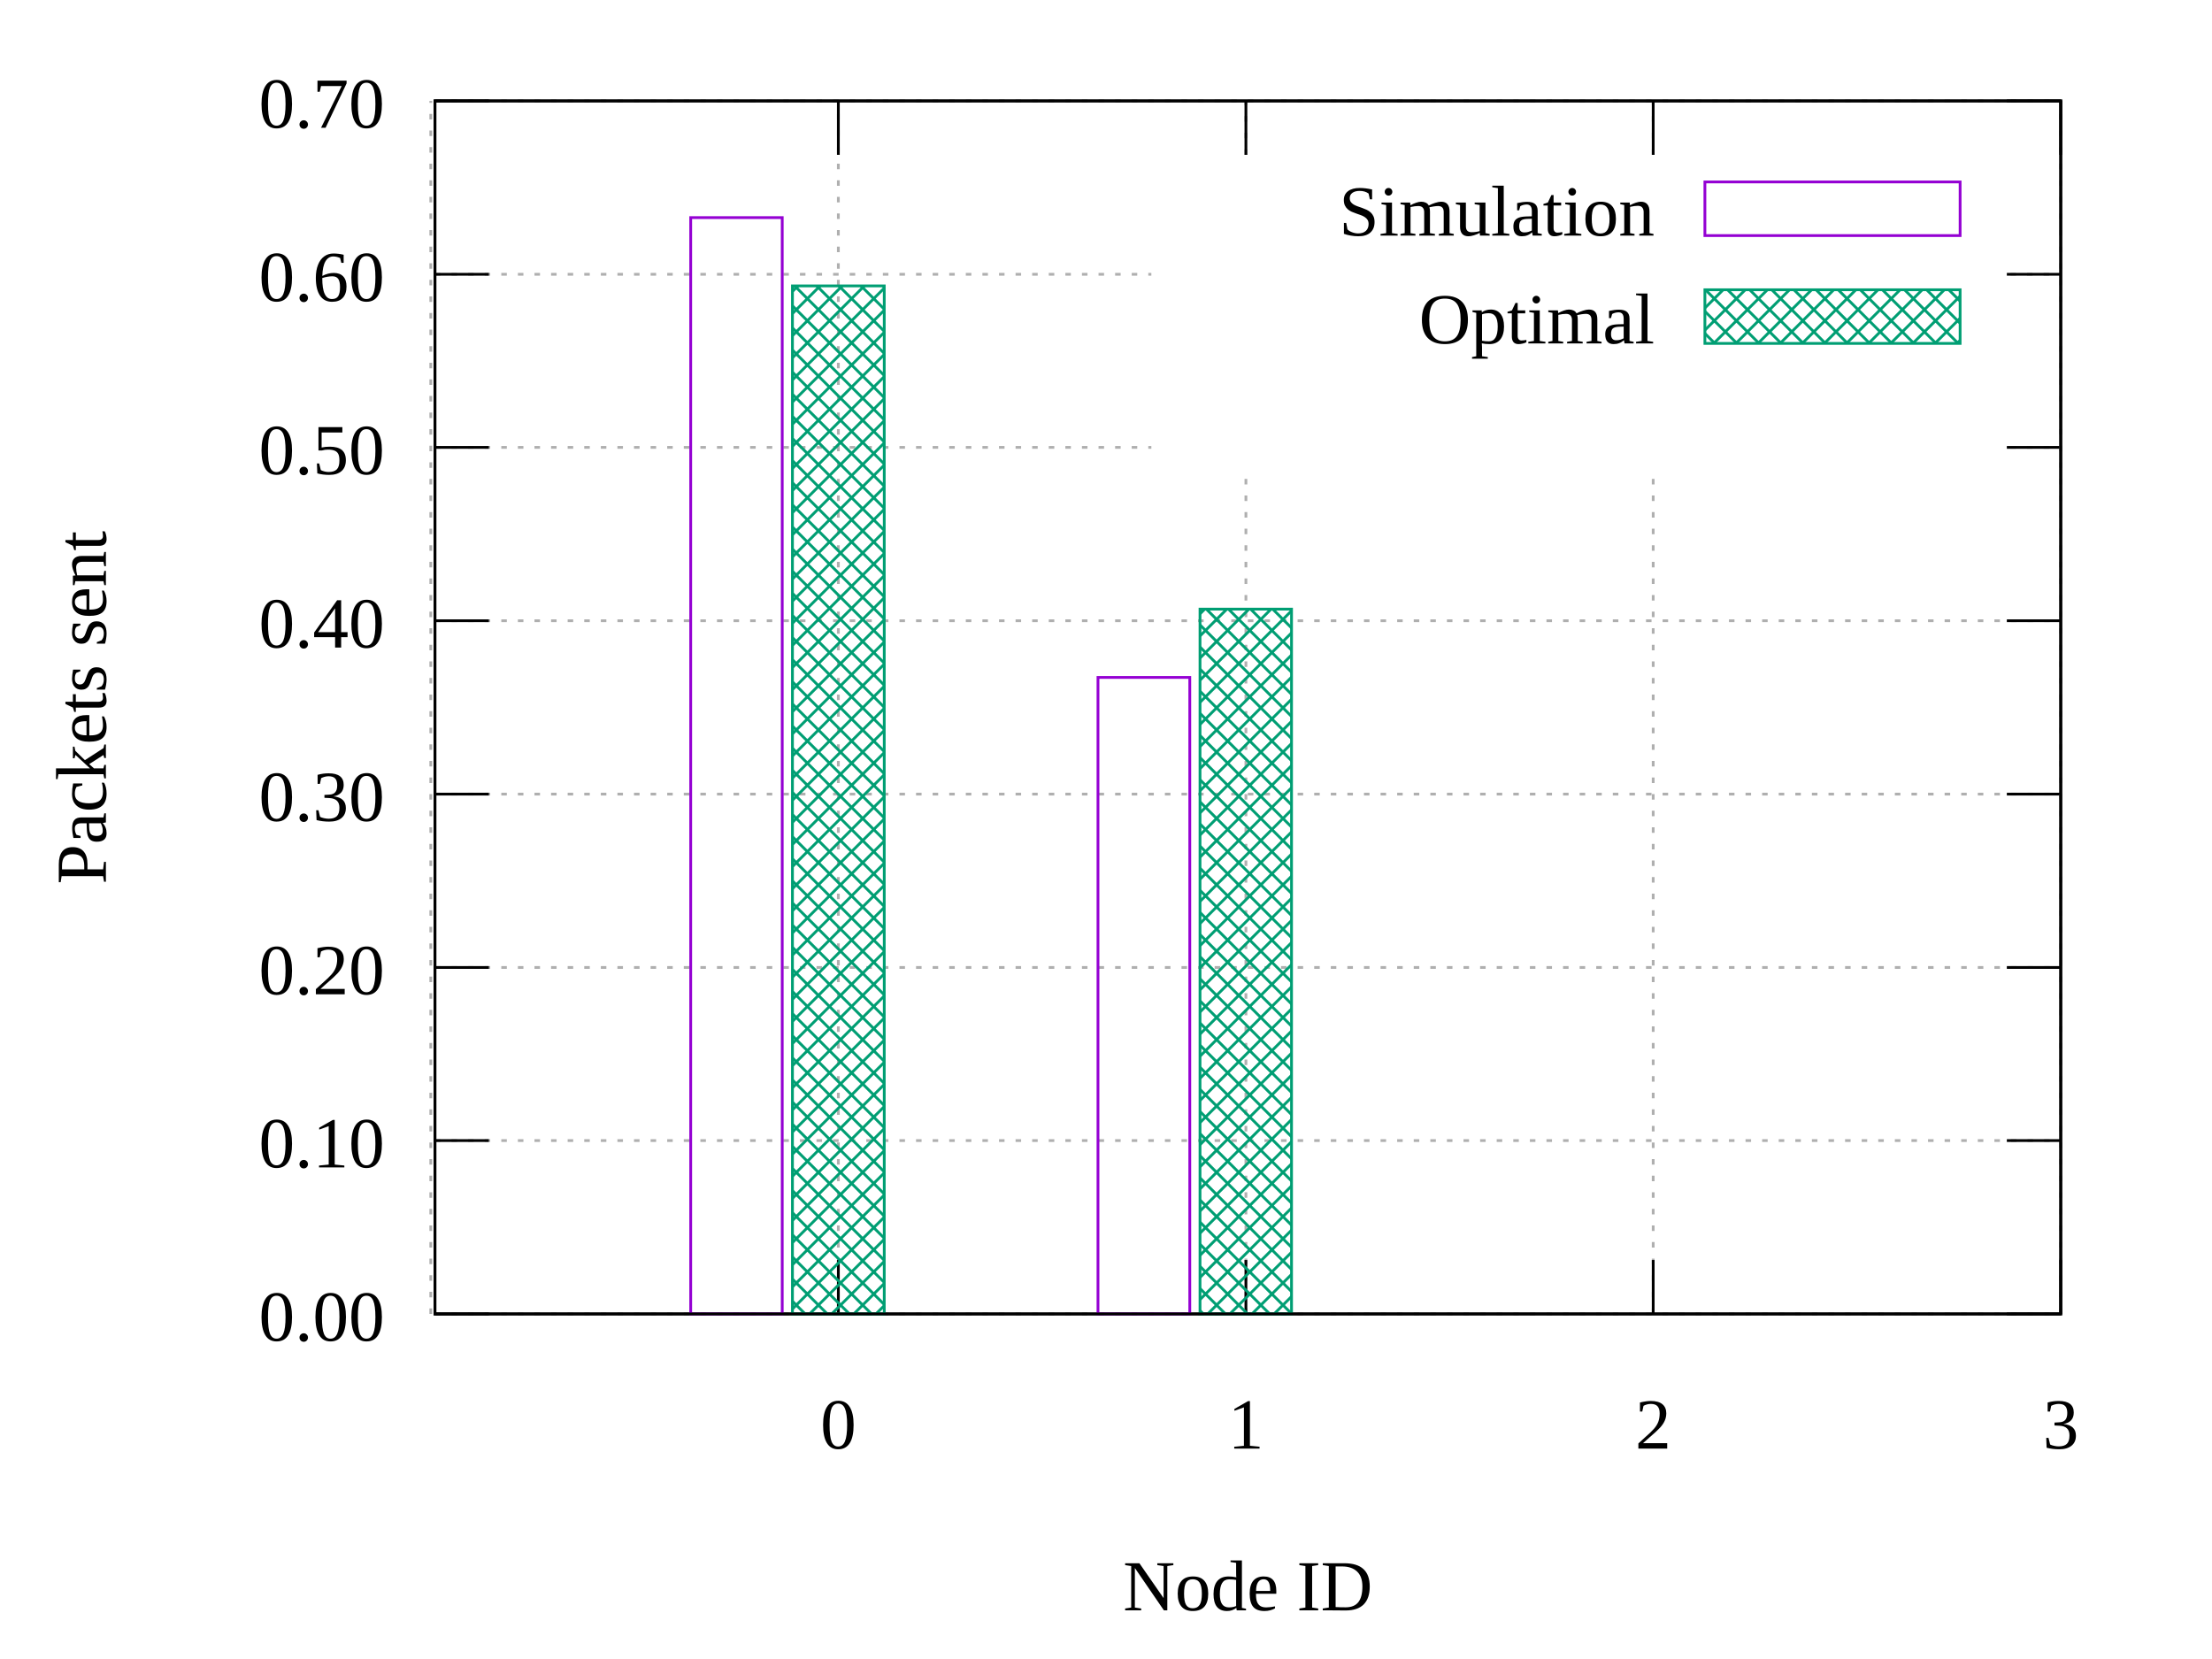
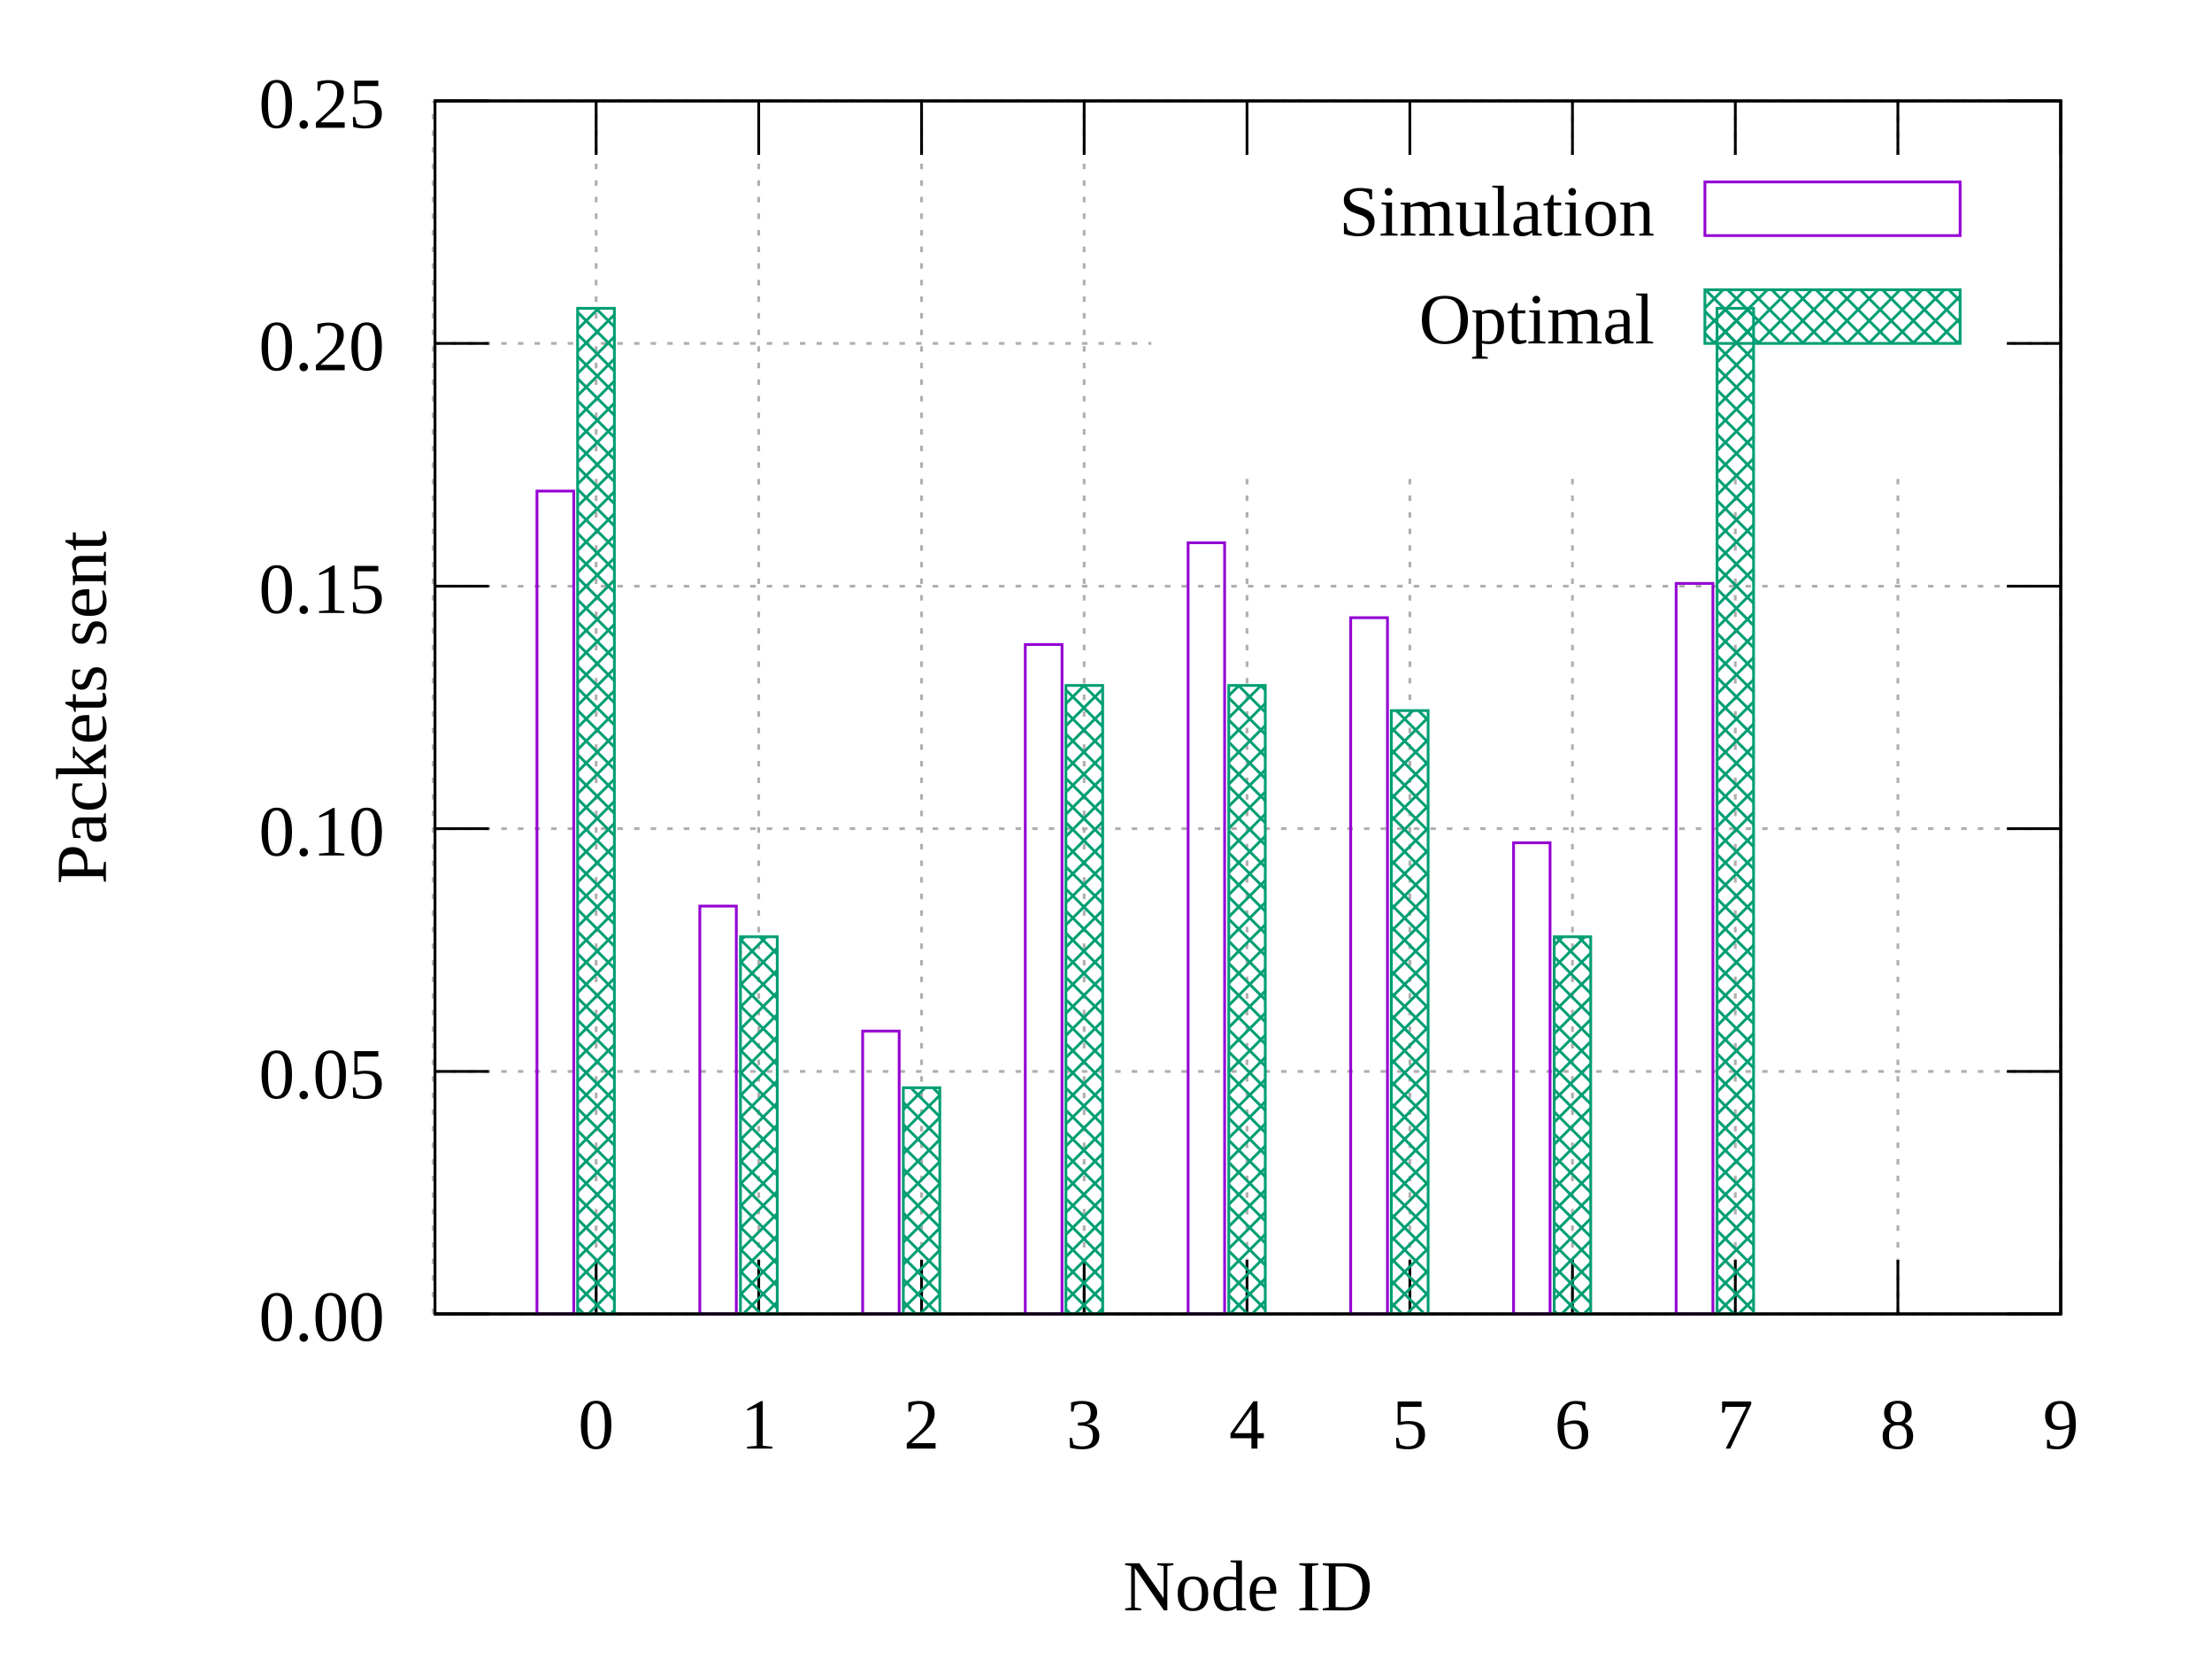
<svg xmlns="http://www.w3.org/2000/svg" xmlns:xlink="http://www.w3.org/1999/xlink" width="800" height="600" viewBox="0 0 800 600">
  <g id="gnuplot_canvas">
    <rect x="0" y="0" width="800" height="600" fill="none" />
    <defs>
      <circle id="gpDot" r="0.5" stroke-width="0.5" />
      <path id="gpPt0" stroke-width="0.103" stroke="currentColor" d="M-1,0 h2 M0,-1 v2" />
      <path id="gpPt1" stroke-width="0.103" stroke="currentColor" d="M-1,-1 L1,1 M1,-1 L-1,1" />
      <path id="gpPt2" stroke-width="0.103" stroke="currentColor" d="M-1,0 L1,0 M0,-1 L0,1 M-1,-1 L1,1 M-1,1 L1,-1" />
      <rect id="gpPt3" stroke-width="0.103" stroke="currentColor" x="-1" y="-1" width="2" height="2" />
      <rect id="gpPt4" stroke-width="0.103" stroke="currentColor" fill="currentColor" x="-1" y="-1" width="2" height="2" />
      <circle id="gpPt5" stroke-width="0.103" stroke="currentColor" cx="0" cy="0" r="1" />
      <use xlink:href="#gpPt5" id="gpPt6" fill="currentColor" stroke="none" />
      <path id="gpPt7" stroke-width="0.103" stroke="currentColor" d="M0,-1.33 L-1.33,0.67 L1.33,0.67 z" />
      <use xlink:href="#gpPt7" id="gpPt8" fill="currentColor" stroke="none" />
      <use xlink:href="#gpPt7" id="gpPt9" stroke="currentColor" transform="rotate(180)" />
      <use xlink:href="#gpPt9" id="gpPt10" fill="currentColor" stroke="none" />
      <use xlink:href="#gpPt3" id="gpPt11" stroke="currentColor" transform="rotate(45)" />
      <use xlink:href="#gpPt11" id="gpPt12" fill="currentColor" stroke="none" />
      <path id="gpPt13" stroke-width="0.103" stroke="currentColor" d="M0,1.330 L1.265,0.411 L0.782,-1.067 L-0.782,-1.076 L-1.265,0.411 z" />
      <use xlink:href="#gpPt13" id="gpPt14" fill="currentColor" stroke="none" />
      <filter id="textbox" filterUnits="objectBoundingBox" x="0" y="0" height="1" width="1">
        <feFlood flood-color="white" flood-opacity="1" result="bgnd" />
        <feComposite in="SourceGraphic" in2="bgnd" operator="atop" />
      </filter>
      <filter id="greybox" filterUnits="objectBoundingBox" x="0" y="0" height="1" width="1">
        <feFlood flood-color="lightgrey" flood-opacity="1" result="grey" />
        <feComposite in="SourceGraphic" in2="grey" operator="atop" />
      </filter>
    </defs>
    <g fill="none" color="white" stroke="currentColor" stroke-width="1.00" stroke-linecap="butt" stroke-linejoin="miter">
</g>
    <g fill="none" color="black" stroke="currentColor" stroke-width="1.00" stroke-linecap="butt" stroke-linejoin="miter">
</g>
    <g fill="none" color="gray" stroke="currentColor" stroke-width="1.00" stroke-linecap="butt" stroke-linejoin="miter">
      <path stroke="rgb(175, 175, 175)" stroke-dasharray="2,4" class="gridline" d="M157.3,475.2 L745.3,475.2  " />
    </g>
    <g fill="none" color="black" stroke="currentColor" stroke-width="1.00" stroke-linecap="butt" stroke-linejoin="miter">
      <path stroke="black" d="M157.3,475.2 L176.8,475.2 M745.3,475.2 L725.8,475.2  " />
      <g transform="translate(139.1,484.9)" stroke="none" fill="black" font-family="Times New Roman" font-size="26.00" text-anchor="end">
        <text>
          <tspan font-family="Times New Roman">0.00</tspan>
        </text>
      </g>
    </g>
    <g fill="none" color="black" stroke="currentColor" stroke-width="1.00" stroke-linecap="butt" stroke-linejoin="miter">
</g>
    <g fill="none" color="gray" stroke="currentColor" stroke-width="1.00" stroke-linecap="butt" stroke-linejoin="miter">
-       <path stroke="rgb(175, 175, 175)" stroke-dasharray="2,4" class="gridline" d="M157.3,412.5 L745.3,412.5  " />
-     </g>
-     <g fill="none" color="black" stroke="currentColor" stroke-width="1.00" stroke-linecap="butt" stroke-linejoin="miter">
-       <path stroke="black" d="M157.3,412.5 L176.8,412.5 M745.3,412.5 L725.8,412.5  " />
-       <g transform="translate(139.1,422.2)" stroke="none" fill="black" font-family="Times New Roman" font-size="26.00" text-anchor="end">
+       <path stroke="rgb(175, 175, 175)" stroke-dasharray="2,4" class="gridline" d="M157.3,387.5 L745.3,387.5  " />
+     </g>
+     <g fill="none" color="black" stroke="currentColor" stroke-width="1.00" stroke-linecap="butt" stroke-linejoin="miter">
+       <path stroke="black" d="M157.3,387.5 L176.8,387.5 M745.3,387.5 L725.8,387.5  " />
+       <g transform="translate(139.1,397.2)" stroke="none" fill="black" font-family="Times New Roman" font-size="26.00" text-anchor="end">
+         <text>
+           <tspan font-family="Times New Roman">0.05</tspan>
+         </text>
+       </g>
+     </g>
+     <g fill="none" color="black" stroke="currentColor" stroke-width="1.00" stroke-linecap="butt" stroke-linejoin="miter">
+ </g>
+     <g fill="none" color="gray" stroke="currentColor" stroke-width="1.00" stroke-linecap="butt" stroke-linejoin="miter">
+       <path stroke="rgb(175, 175, 175)" stroke-dasharray="2,4" class="gridline" d="M157.3,299.7 L745.3,299.7  " />
+     </g>
+     <g fill="none" color="black" stroke="currentColor" stroke-width="1.00" stroke-linecap="butt" stroke-linejoin="miter">
+       <path stroke="black" d="M157.3,299.7 L176.8,299.7 M745.3,299.7 L725.8,299.7  " />
+       <g transform="translate(139.1,309.4)" stroke="none" fill="black" font-family="Times New Roman" font-size="26.00" text-anchor="end">
        <text>
          <tspan font-family="Times New Roman">0.10</tspan>
        </text>
      </g>
    </g>
    <g fill="none" color="black" stroke="currentColor" stroke-width="1.00" stroke-linecap="butt" stroke-linejoin="miter">
</g>
    <g fill="none" color="gray" stroke="currentColor" stroke-width="1.00" stroke-linecap="butt" stroke-linejoin="miter">
-       <path stroke="rgb(175, 175, 175)" stroke-dasharray="2,4" class="gridline" d="M157.3,349.9 L745.3,349.9  " />
-     </g>
-     <g fill="none" color="black" stroke="currentColor" stroke-width="1.00" stroke-linecap="butt" stroke-linejoin="miter">
-       <path stroke="black" d="M157.3,349.9 L176.8,349.9 M745.3,349.9 L725.8,349.9  " />
-       <g transform="translate(139.1,359.6)" stroke="none" fill="black" font-family="Times New Roman" font-size="26.00" text-anchor="end">
+       <path stroke="rgb(175, 175, 175)" stroke-dasharray="2,4" class="gridline" d="M157.3,212.0 L745.3,212.0  " />
+     </g>
+     <g fill="none" color="black" stroke="currentColor" stroke-width="1.00" stroke-linecap="butt" stroke-linejoin="miter">
+       <path stroke="black" d="M157.3,212.0 L176.8,212.0 M745.3,212.0 L725.8,212.0  " />
+       <g transform="translate(139.1,221.7)" stroke="none" fill="black" font-family="Times New Roman" font-size="26.00" text-anchor="end">
+         <text>
+           <tspan font-family="Times New Roman">0.15</tspan>
+         </text>
+       </g>
+     </g>
+     <g fill="none" color="black" stroke="currentColor" stroke-width="1.00" stroke-linecap="butt" stroke-linejoin="miter">
+ </g>
+     <g fill="none" color="gray" stroke="currentColor" stroke-width="1.00" stroke-linecap="butt" stroke-linejoin="miter">
+       <path stroke="rgb(175, 175, 175)" stroke-dasharray="2,4" class="gridline" d="M157.3,124.2 L416.4,124.2 M727.1,124.2 L745.3,124.2  " />
+     </g>
+     <g fill="none" color="black" stroke="currentColor" stroke-width="1.00" stroke-linecap="butt" stroke-linejoin="miter">
+       <path stroke="black" d="M157.3,124.2 L176.8,124.2 M745.3,124.2 L725.8,124.2  " />
+       <g transform="translate(139.1,133.9)" stroke="none" fill="black" font-family="Times New Roman" font-size="26.00" text-anchor="end">
        <text>
          <tspan font-family="Times New Roman">0.20</tspan>
-         </text>
-       </g>
-     </g>
-     <g fill="none" color="black" stroke="currentColor" stroke-width="1.00" stroke-linecap="butt" stroke-linejoin="miter">
- </g>
-     <g fill="none" color="gray" stroke="currentColor" stroke-width="1.00" stroke-linecap="butt" stroke-linejoin="miter">
-       <path stroke="rgb(175, 175, 175)" stroke-dasharray="2,4" class="gridline" d="M157.3,287.2 L745.3,287.2  " />
-     </g>
-     <g fill="none" color="black" stroke="currentColor" stroke-width="1.00" stroke-linecap="butt" stroke-linejoin="miter">
-       <path stroke="black" d="M157.3,287.2 L176.8,287.2 M745.3,287.2 L725.8,287.2  " />
-       <g transform="translate(139.1,296.9)" stroke="none" fill="black" font-family="Times New Roman" font-size="26.00" text-anchor="end">
-         <text>
-           <tspan font-family="Times New Roman">0.30</tspan>
-         </text>
-       </g>
-     </g>
-     <g fill="none" color="black" stroke="currentColor" stroke-width="1.00" stroke-linecap="butt" stroke-linejoin="miter">
- </g>
-     <g fill="none" color="gray" stroke="currentColor" stroke-width="1.00" stroke-linecap="butt" stroke-linejoin="miter">
-       <path stroke="rgb(175, 175, 175)" stroke-dasharray="2,4" class="gridline" d="M157.3,224.5 L745.3,224.5  " />
-     </g>
-     <g fill="none" color="black" stroke="currentColor" stroke-width="1.00" stroke-linecap="butt" stroke-linejoin="miter">
-       <path stroke="black" d="M157.3,224.5 L176.8,224.5 M745.3,224.5 L725.8,224.5  " />
-       <g transform="translate(139.1,234.2)" stroke="none" fill="black" font-family="Times New Roman" font-size="26.00" text-anchor="end">
-         <text>
-           <tspan font-family="Times New Roman">0.40</tspan>
-         </text>
-       </g>
-     </g>
-     <g fill="none" color="black" stroke="currentColor" stroke-width="1.00" stroke-linecap="butt" stroke-linejoin="miter">
- </g>
-     <g fill="none" color="gray" stroke="currentColor" stroke-width="1.00" stroke-linecap="butt" stroke-linejoin="miter">
-       <path stroke="rgb(175, 175, 175)" stroke-dasharray="2,4" class="gridline" d="M157.3,161.8 L416.4,161.8 M727.1,161.8 L745.3,161.8  " />
-     </g>
-     <g fill="none" color="black" stroke="currentColor" stroke-width="1.00" stroke-linecap="butt" stroke-linejoin="miter">
-       <path stroke="black" d="M157.3,161.8 L176.8,161.8 M745.3,161.8 L725.8,161.8  " />
-       <g transform="translate(139.1,171.5)" stroke="none" fill="black" font-family="Times New Roman" font-size="26.00" text-anchor="end">
-         <text>
-           <tspan font-family="Times New Roman">0.50</tspan>
-         </text>
-       </g>
-     </g>
-     <g fill="none" color="black" stroke="currentColor" stroke-width="1.00" stroke-linecap="butt" stroke-linejoin="miter">
- </g>
-     <g fill="none" color="gray" stroke="currentColor" stroke-width="1.00" stroke-linecap="butt" stroke-linejoin="miter">
-       <path stroke="rgb(175, 175, 175)" stroke-dasharray="2,4" class="gridline" d="M157.3,99.2 L416.4,99.2 M727.1,99.2 L745.3,99.2  " />
-     </g>
-     <g fill="none" color="black" stroke="currentColor" stroke-width="1.00" stroke-linecap="butt" stroke-linejoin="miter">
-       <path stroke="black" d="M157.3,99.2 L176.8,99.2 M745.3,99.2 L725.8,99.2  " />
-       <g transform="translate(139.1,108.9)" stroke="none" fill="black" font-family="Times New Roman" font-size="26.00" text-anchor="end">
-         <text>
-           <tspan font-family="Times New Roman">0.60</tspan>
        </text>
      </g>
    </g>
    <g fill="none" color="black" stroke="currentColor" stroke-width="1.00" stroke-linecap="butt" stroke-linejoin="miter">
</g>
    <g fill="none" color="gray" stroke="currentColor" stroke-width="1.00" stroke-linecap="butt" stroke-linejoin="miter">
      <path stroke="rgb(175, 175, 175)" stroke-dasharray="2,4" class="gridline" d="M157.3,36.5 L745.3,36.5  " />
    </g>
    <g fill="none" color="black" stroke="currentColor" stroke-width="1.00" stroke-linecap="butt" stroke-linejoin="miter">
      <path stroke="black" d="M157.3,36.5 L176.8,36.5 M745.3,36.5 L725.8,36.5  " />
      <g transform="translate(139.1,46.2)" stroke="none" fill="black" font-family="Times New Roman" font-size="26.00" text-anchor="end">
        <text>
-           <tspan font-family="Times New Roman">0.70</tspan>
-         </text>
-       </g>
-     </g>
-     <g fill="none" color="black" stroke="currentColor" stroke-width="1.00" stroke-linecap="butt" stroke-linejoin="miter">
- </g>
-     <g fill="none" color="gray" stroke="currentColor" stroke-width="1.00" stroke-linecap="butt" stroke-linejoin="miter">
-       <path stroke="rgb(175, 175, 175)" stroke-dasharray="2,4" class="gridline" d="M155.8,475.2 L155.8,36.5  " />
-     </g>
-     <g fill="none" color="black" stroke="currentColor" stroke-width="1.00" stroke-linecap="butt" stroke-linejoin="miter">
- </g>
-     <g fill="none" color="gray" stroke="currentColor" stroke-width="1.00" stroke-linecap="butt" stroke-linejoin="miter">
-       <path stroke="rgb(175, 175, 175)" stroke-dasharray="2,4" class="gridline" d="M303.2,475.2 L303.2,36.5  " />
-     </g>
-     <g fill="none" color="black" stroke="currentColor" stroke-width="1.00" stroke-linecap="butt" stroke-linejoin="miter">
-       <path stroke="black" d="M303.2,475.2 L303.2,455.7 M303.2,36.5 L303.2,56.0  " />
-       <g transform="translate(303.2,523.9)" stroke="none" fill="black" font-family="Times New Roman" font-size="26.00" text-anchor="middle">
+           <tspan font-family="Times New Roman">0.25</tspan>
+         </text>
+       </g>
+     </g>
+     <g fill="none" color="black" stroke="currentColor" stroke-width="1.00" stroke-linecap="butt" stroke-linejoin="miter">
+ </g>
+     <g fill="none" color="gray" stroke="currentColor" stroke-width="1.00" stroke-linecap="butt" stroke-linejoin="miter">
+       <path stroke="rgb(175, 175, 175)" stroke-dasharray="2,4" class="gridline" d="M156.7,475.2 L156.7,36.5  " />
+     </g>
+     <g fill="none" color="black" stroke="currentColor" stroke-width="1.00" stroke-linecap="butt" stroke-linejoin="miter">
+ </g>
+     <g fill="none" color="gray" stroke="currentColor" stroke-width="1.00" stroke-linecap="butt" stroke-linejoin="miter">
+       <path stroke="rgb(175, 175, 175)" stroke-dasharray="2,4" class="gridline" d="M215.6,475.2 L215.6,36.5  " />
+     </g>
+     <g fill="none" color="black" stroke="currentColor" stroke-width="1.00" stroke-linecap="butt" stroke-linejoin="miter">
+       <path stroke="black" d="M215.6,475.2 L215.6,455.7 M215.6,36.5 L215.6,56.0  " />
+       <g transform="translate(215.6,523.9)" stroke="none" fill="black" font-family="Times New Roman" font-size="26.00" text-anchor="middle">
        <text>
          <tspan font-family="Times New Roman"> 0</tspan>
        </text>
      </g>
    </g>
    <g fill="none" color="black" stroke="currentColor" stroke-width="1.00" stroke-linecap="butt" stroke-linejoin="miter">
</g>
    <g fill="none" color="gray" stroke="currentColor" stroke-width="1.00" stroke-linecap="butt" stroke-linejoin="miter">
-       <path stroke="rgb(175, 175, 175)" stroke-dasharray="2,4" class="gridline" d="M450.6,475.2 L450.6,173.0 M450.6,56.0 L450.6,36.5  " />
-     </g>
-     <g fill="none" color="black" stroke="currentColor" stroke-width="1.00" stroke-linecap="butt" stroke-linejoin="miter">
-       <path stroke="black" d="M450.6,475.2 L450.6,455.7 M450.6,36.5 L450.6,56.0  " />
-       <g transform="translate(450.6,523.9)" stroke="none" fill="black" font-family="Times New Roman" font-size="26.00" text-anchor="middle">
+       <path stroke="rgb(175, 175, 175)" stroke-dasharray="2,4" class="gridline" d="M274.4,475.2 L274.4,36.5  " />
+     </g>
+     <g fill="none" color="black" stroke="currentColor" stroke-width="1.00" stroke-linecap="butt" stroke-linejoin="miter">
+       <path stroke="black" d="M274.4,475.2 L274.4,455.7 M274.4,36.5 L274.4,56.0  " />
+       <g transform="translate(274.4,523.9)" stroke="none" fill="black" font-family="Times New Roman" font-size="26.00" text-anchor="middle">
        <text>
          <tspan font-family="Times New Roman"> 1</tspan>
        </text>
      </g>
    </g>
    <g fill="none" color="black" stroke="currentColor" stroke-width="1.00" stroke-linecap="butt" stroke-linejoin="miter">
</g>
    <g fill="none" color="gray" stroke="currentColor" stroke-width="1.00" stroke-linecap="butt" stroke-linejoin="miter">
-       <path stroke="rgb(175, 175, 175)" stroke-dasharray="2,4" class="gridline" d="M597.9,475.2 L597.9,173.0 M597.9,56.0 L597.9,36.5  " />
-     </g>
-     <g fill="none" color="black" stroke="currentColor" stroke-width="1.00" stroke-linecap="butt" stroke-linejoin="miter">
-       <path stroke="black" d="M597.9,475.2 L597.9,455.7 M597.9,36.5 L597.9,56.0  " />
-       <g transform="translate(597.9,523.9)" stroke="none" fill="black" font-family="Times New Roman" font-size="26.00" text-anchor="middle">
+       <path stroke="rgb(175, 175, 175)" stroke-dasharray="2,4" class="gridline" d="M333.3,475.2 L333.3,36.5  " />
+     </g>
+     <g fill="none" color="black" stroke="currentColor" stroke-width="1.00" stroke-linecap="butt" stroke-linejoin="miter">
+       <path stroke="black" d="M333.3,475.2 L333.3,455.7 M333.3,36.5 L333.3,56.0  " />
+       <g transform="translate(333.3,523.9)" stroke="none" fill="black" font-family="Times New Roman" font-size="26.00" text-anchor="middle">
        <text>
          <tspan font-family="Times New Roman"> 2</tspan>
+         </text>
+       </g>
+     </g>
+     <g fill="none" color="black" stroke="currentColor" stroke-width="1.00" stroke-linecap="butt" stroke-linejoin="miter">
+ </g>
+     <g fill="none" color="gray" stroke="currentColor" stroke-width="1.00" stroke-linecap="butt" stroke-linejoin="miter">
+       <path stroke="rgb(175, 175, 175)" stroke-dasharray="2,4" class="gridline" d="M392.1,475.2 L392.1,36.5  " />
+     </g>
+     <g fill="none" color="black" stroke="currentColor" stroke-width="1.00" stroke-linecap="butt" stroke-linejoin="miter">
+       <path stroke="black" d="M392.1,475.2 L392.1,455.7 M392.1,36.5 L392.1,56.0  " />
+       <g transform="translate(392.1,523.9)" stroke="none" fill="black" font-family="Times New Roman" font-size="26.00" text-anchor="middle">
+         <text>
+           <tspan font-family="Times New Roman"> 3</tspan>
+         </text>
+       </g>
+     </g>
+     <g fill="none" color="black" stroke="currentColor" stroke-width="1.00" stroke-linecap="butt" stroke-linejoin="miter">
+ </g>
+     <g fill="none" color="gray" stroke="currentColor" stroke-width="1.00" stroke-linecap="butt" stroke-linejoin="miter">
+       <path stroke="rgb(175, 175, 175)" stroke-dasharray="2,4" class="gridline" d="M451.0,475.2 L451.0,173.0 M451.0,56.0 L451.0,36.5  " />
+     </g>
+     <g fill="none" color="black" stroke="currentColor" stroke-width="1.00" stroke-linecap="butt" stroke-linejoin="miter">
+       <path stroke="black" d="M451.0,475.2 L451.0,455.7 M451.0,36.5 L451.0,56.0  " />
+       <g transform="translate(451.0,523.9)" stroke="none" fill="black" font-family="Times New Roman" font-size="26.00" text-anchor="middle">
+         <text>
+           <tspan font-family="Times New Roman"> 4</tspan>
+         </text>
+       </g>
+     </g>
+     <g fill="none" color="black" stroke="currentColor" stroke-width="1.00" stroke-linecap="butt" stroke-linejoin="miter">
+ </g>
+     <g fill="none" color="gray" stroke="currentColor" stroke-width="1.00" stroke-linecap="butt" stroke-linejoin="miter">
+       <path stroke="rgb(175, 175, 175)" stroke-dasharray="2,4" class="gridline" d="M509.9,475.2 L509.9,173.0 M509.9,56.0 L509.9,36.5  " />
+     </g>
+     <g fill="none" color="black" stroke="currentColor" stroke-width="1.00" stroke-linecap="butt" stroke-linejoin="miter">
+       <path stroke="black" d="M509.9,475.2 L509.9,455.7 M509.9,36.5 L509.9,56.0  " />
+       <g transform="translate(509.9,523.9)" stroke="none" fill="black" font-family="Times New Roman" font-size="26.00" text-anchor="middle">
+         <text>
+           <tspan font-family="Times New Roman"> 5</tspan>
+         </text>
+       </g>
+     </g>
+     <g fill="none" color="black" stroke="currentColor" stroke-width="1.00" stroke-linecap="butt" stroke-linejoin="miter">
+ </g>
+     <g fill="none" color="gray" stroke="currentColor" stroke-width="1.00" stroke-linecap="butt" stroke-linejoin="miter">
+       <path stroke="rgb(175, 175, 175)" stroke-dasharray="2,4" class="gridline" d="M568.7,475.2 L568.7,173.0 M568.7,56.0 L568.7,36.5  " />
+     </g>
+     <g fill="none" color="black" stroke="currentColor" stroke-width="1.00" stroke-linecap="butt" stroke-linejoin="miter">
+       <path stroke="black" d="M568.7,475.2 L568.7,455.7 M568.7,36.5 L568.7,56.0  " />
+       <g transform="translate(568.7,523.9)" stroke="none" fill="black" font-family="Times New Roman" font-size="26.00" text-anchor="middle">
+         <text>
+           <tspan font-family="Times New Roman"> 6</tspan>
+         </text>
+       </g>
+     </g>
+     <g fill="none" color="black" stroke="currentColor" stroke-width="1.00" stroke-linecap="butt" stroke-linejoin="miter">
+ </g>
+     <g fill="none" color="gray" stroke="currentColor" stroke-width="1.00" stroke-linecap="butt" stroke-linejoin="miter">
+       <path stroke="rgb(175, 175, 175)" stroke-dasharray="2,4" class="gridline" d="M627.6,475.2 L627.6,173.0 M627.6,56.0 L627.6,36.5  " />
+     </g>
+     <g fill="none" color="black" stroke="currentColor" stroke-width="1.00" stroke-linecap="butt" stroke-linejoin="miter">
+       <path stroke="black" d="M627.6,475.2 L627.6,455.7 M627.6,36.5 L627.6,56.0  " />
+       <g transform="translate(627.6,523.9)" stroke="none" fill="black" font-family="Times New Roman" font-size="26.00" text-anchor="middle">
+         <text>
+           <tspan font-family="Times New Roman"> 7</tspan>
+         </text>
+       </g>
+     </g>
+     <g fill="none" color="black" stroke="currentColor" stroke-width="1.00" stroke-linecap="butt" stroke-linejoin="miter">
+ </g>
+     <g fill="none" color="gray" stroke="currentColor" stroke-width="1.00" stroke-linecap="butt" stroke-linejoin="miter">
+       <path stroke="rgb(175, 175, 175)" stroke-dasharray="2,4" class="gridline" d="M686.4,475.2 L686.4,173.0 M686.4,56.0 L686.4,36.5  " />
+     </g>
+     <g fill="none" color="black" stroke="currentColor" stroke-width="1.00" stroke-linecap="butt" stroke-linejoin="miter">
+       <path stroke="black" d="M686.4,475.2 L686.4,455.7 M686.4,36.5 L686.4,56.0  " />
+       <g transform="translate(686.4,523.9)" stroke="none" fill="black" font-family="Times New Roman" font-size="26.00" text-anchor="middle">
+         <text>
+           <tspan font-family="Times New Roman"> 8</tspan>
        </text>
      </g>
    </g>
    <g fill="none" color="black" stroke="currentColor" stroke-width="1.00" stroke-linecap="butt" stroke-linejoin="miter">
</g>
    <g fill="none" color="gray" stroke="currentColor" stroke-width="1.00" stroke-linecap="butt" stroke-linejoin="miter">
      <path stroke="rgb(175, 175, 175)" stroke-dasharray="2,4" class="gridline" d="M745.3,475.2 L745.3,36.5  " />
    </g>
    <g fill="none" color="black" stroke="currentColor" stroke-width="1.00" stroke-linecap="butt" stroke-linejoin="miter">
      <path stroke="black" d="M745.3,475.2 L745.3,455.7 M745.3,36.5 L745.3,56.0  " />
      <g transform="translate(745.3,523.9)" stroke="none" fill="black" font-family="Times New Roman" font-size="26.00" text-anchor="middle">
        <text>
-           <tspan font-family="Times New Roman"> 3</tspan>
+           <tspan font-family="Times New Roman"> 9</tspan>
        </text>
      </g>
    </g>
    <g fill="none" color="black" stroke="currentColor" stroke-width="1.00" stroke-linecap="butt" stroke-linejoin="miter">
</g>
    <g fill="none" color="black" stroke="currentColor" stroke-width="1.00" stroke-linecap="butt" stroke-linejoin="miter">
      <path stroke="black" d="M157.3,36.5 L157.3,475.2 L745.3,475.2 L745.3,36.5 L157.3,36.5 Z  " />
    </g>
    <g fill="none" color="black" stroke="currentColor" stroke-width="1.00" stroke-linecap="butt" stroke-linejoin="miter">
      <g transform="translate(38.3,255.9) rotate(270)" stroke="none" fill="black" font-family="Times New Roman" font-size="26.00" text-anchor="middle">
        <text>
          <tspan font-family="Times New Roman">Packets sent</tspan>
        </text>
      </g>
    </g>
    <g fill="none" color="black" stroke="currentColor" stroke-width="1.00" stroke-linecap="butt" stroke-linejoin="miter">
      <g transform="translate(451.3,582.4)" stroke="none" fill="black" font-family="Times New Roman" font-size="26.00" text-anchor="middle">
        <text>
          <tspan font-family="Times New Roman">Node ID</tspan>
        </text>
      </g>
    </g>
    <g fill="none" color="black" stroke="currentColor" stroke-width="1.00" stroke-linecap="butt" stroke-linejoin="miter">
</g>
    <g id="gnuplot_plot_1">
      <g fill="none" color="black" stroke="currentColor" stroke-width="1.00" stroke-linecap="butt" stroke-linejoin="miter">
        <g transform="translate(598.4,85.2)" stroke="none" fill="black" font-family="Times New Roman" font-size="26.00" text-anchor="end">
          <text>
            <tspan font-family="Times New Roman">Simulation</tspan>
          </text>
        </g>
      </g>
      <g fill="none" color="black" stroke="currentColor" stroke-width="1.00" stroke-linecap="butt" stroke-linejoin="miter">
        <defs>
          <pattern id="gpPat1" patternUnits="userSpaceOnUse" x="0" y="0" width="8" height="8">
		</pattern>
        </defs>
        <g stroke="none" shape-rendering="crispEdges">
          <polygon fill="url(#gpPat1)" points="616.6,85.2 708.9,85.2 708.9,65.7 616.6,65.7 " />
        </g>
        <path stroke="rgb(148,   0, 211)" d="M616.6,85.2 L708.9,85.2 L708.9,65.8 L616.6,65.8 L616.6,85.2 Z  " />
      </g>
      <g fill="none" color="black" stroke="currentColor" stroke-width="1.00" stroke-linecap="butt" stroke-linejoin="miter">
        <defs>
          <pattern id="gpPat2" patternUnits="userSpaceOnUse" x="0" y="0" width="8" height="8">
		</pattern>
        </defs>
        <g stroke="none" shape-rendering="crispEdges">
-           <polygon fill="url(#gpPat2)" points="249.8,475.2 283.0,475.2 283.0,78.6 249.8,78.6 " />
-         </g>
-         <path stroke="rgb(148,   0, 211)" d="M249.8,475.2 L249.8,78.7 L282.9,78.7 L282.9,475.2 L249.8,475.2 Z  " />
-         <g stroke="none" shape-rendering="crispEdges">
-           <polygon fill="url(#gpPat2)" points="397.1,475.2 430.4,475.2 430.4,244.9 397.1,244.9 " />
-         </g>
-         <path stroke="rgb(148,   0, 211)" d="M397.1,475.2 L397.1,245.0 L430.3,245.0 L430.3,475.2 L397.1,475.2 Z  " />
+           <polygon fill="url(#gpPat2)" points="194.2,475.2 207.6,475.2 207.6,177.5 194.2,177.5 " />
+         </g>
+         <path stroke="rgb(148,   0, 211)" d="M194.2,475.2 L194.2,177.6 L207.5,177.6 L207.5,475.2 L194.2,475.2 Z  " />
+         <g stroke="none" shape-rendering="crispEdges">
+           <polygon fill="url(#gpPat2)" points="253.1,475.2 266.4,475.2 266.4,327.6 253.1,327.6 " />
+         </g>
+         <path stroke="rgb(148,   0, 211)" d="M253.1,475.2 L253.1,327.7 L266.3,327.7 L266.3,475.2 L253.1,475.2 Z  " />
+         <g stroke="none" shape-rendering="crispEdges">
+           <polygon fill="url(#gpPat2)" points="312.0,475.2 325.3,475.2 325.3,372.8 312.0,372.8 " />
+         </g>
+         <path stroke="rgb(148,   0, 211)" d="M312.0,475.2 L312.0,372.9 L325.2,372.9 L325.2,475.2 L312.0,475.2 Z  " />
+         <g stroke="none" shape-rendering="crispEdges">
+           <polygon fill="url(#gpPat2)" points="370.8,475.2 384.2,475.2 384.2,233.0 370.8,233.0 " />
+         </g>
+         <path stroke="rgb(148,   0, 211)" d="M370.8,475.2 L370.8,233.1 L384.1,233.1 L384.1,475.2 L370.8,475.2 Z  " />
+         <g stroke="none" shape-rendering="crispEdges">
+           <polygon fill="url(#gpPat2)" points="429.7,475.2 443.0,475.2 443.0,196.2 429.7,196.2 " />
+         </g>
+         <path stroke="rgb(148,   0, 211)" d="M429.7,475.2 L429.7,196.3 L442.9,196.3 L442.9,475.2 L429.7,475.2 Z  " />
+         <g stroke="none" shape-rendering="crispEdges">
+           <polygon fill="url(#gpPat2)" points="488.5,475.2 501.9,475.2 501.9,223.3 488.5,223.3 " />
+         </g>
+         <path stroke="rgb(148,   0, 211)" d="M488.5,475.2 L488.5,223.4 L501.8,223.4 L501.8,475.2 L488.5,475.2 Z  " />
+         <g stroke="none" shape-rendering="crispEdges">
+           <polygon fill="url(#gpPat2)" points="547.4,475.2 560.7,475.2 560.7,304.7 547.4,304.7 " />
+         </g>
+         <path stroke="rgb(148,   0, 211)" d="M547.4,475.2 L547.4,304.8 L560.6,304.8 L560.6,475.2 L547.4,475.2 Z  " />
+         <g stroke="none" shape-rendering="crispEdges">
+           <polygon fill="url(#gpPat2)" points="606.2,475.2 619.6,475.2 619.6,210.9 606.2,210.9 " />
+         </g>
+         <path stroke="rgb(148,   0, 211)" d="M606.2,475.2 L606.2,211.0 L619.5,211.0 L619.5,475.2 L606.2,475.2 Z  " />
      </g>
    </g>
    <g id="gnuplot_plot_2">
      <g fill="none" color="black" stroke="currentColor" stroke-width="1.00" stroke-linecap="butt" stroke-linejoin="miter">
        <g transform="translate(598.4,124.2)" stroke="none" fill="black" font-family="Times New Roman" font-size="26.00" text-anchor="end">
          <text>
            <tspan font-family="Times New Roman">Optimal</tspan>
          </text>
        </g>
      </g>
      <g fill="none" color="black" stroke="currentColor" stroke-width="1.00" stroke-linecap="butt" stroke-linejoin="miter">
        <defs>
          <pattern id="gpPat3" patternUnits="userSpaceOnUse" x="0" y="0" width="8" height="8">
            <path style="fill:none; stroke:rgb(0,158,115)" d="M0,0 L8,8 M0,8 L8,0" />
          </pattern>
        </defs>
        <g stroke="none" shape-rendering="crispEdges">
          <polygon fill="url(#gpPat3)" points="616.6,124.2 708.9,124.2 708.9,104.7 616.6,104.7 " />
        </g>
        <path stroke="rgb(  0, 158, 115)" d="M616.6,124.2 L708.9,124.2 L708.9,104.8 L616.6,104.8 L616.6,124.2 Z  " />
      </g>
      <g fill="none" color="black" stroke="currentColor" stroke-width="1.00" stroke-linecap="butt" stroke-linejoin="miter">
        <defs>
          <pattern id="gpPat4" patternUnits="userSpaceOnUse" x="0" y="0" width="8" height="8">
            <path style="fill:none; stroke:rgb(0,158,115)" d="M0,0 L8,8 M0,8 L8,0" />
          </pattern>
        </defs>
        <g stroke="none" shape-rendering="crispEdges">
-           <polygon fill="url(#gpPat4)" points="286.6,475.2 319.9,475.2 319.9,103.3 286.6,103.3 " />
-         </g>
-         <path stroke="rgb(  0, 158, 115)" d="M286.6,475.2 L286.6,103.4 L319.8,103.4 L319.8,475.2 L286.6,475.2 Z  " />
-         <g stroke="none" shape-rendering="crispEdges">
-           <polygon fill="url(#gpPat4)" points="434.0,475.2 467.2,475.2 467.2,220.2 434.0,220.2 " />
-         </g>
-         <path stroke="rgb(  0, 158, 115)" d="M434.0,475.2 L434.0,220.3 L467.1,220.3 L467.1,475.2 L434.0,475.2 Z  " />
+           <polygon fill="url(#gpPat4)" points="208.9,475.2 222.3,475.2 222.3,111.4 208.9,111.4 " />
+         </g>
+         <path stroke="rgb(  0, 158, 115)" d="M208.9,475.2 L208.9,111.5 L222.2,111.5 L222.2,475.2 L208.9,475.2 Z  " />
+         <g stroke="none" shape-rendering="crispEdges">
+           <polygon fill="url(#gpPat4)" points="267.8,475.2 281.2,475.2 281.2,338.7 267.8,338.7 " />
+         </g>
+         <path stroke="rgb(  0, 158, 115)" d="M267.8,475.2 L267.8,338.8 L281.1,338.8 L281.1,475.2 L267.8,475.2 Z  " />
+         <g stroke="none" shape-rendering="crispEdges">
+           <polygon fill="url(#gpPat4)" points="326.7,475.2 340.0,475.2 340.0,393.3 326.7,393.3 " />
+         </g>
+         <path stroke="rgb(  0, 158, 115)" d="M326.7,475.2 L326.7,393.4 L339.9,393.4 L339.9,475.2 L326.7,475.2 Z  " />
+         <g stroke="none" shape-rendering="crispEdges">
+           <polygon fill="url(#gpPat4)" points="385.5,475.2 398.9,475.2 398.9,247.8 385.5,247.8 " />
+         </g>
+         <path stroke="rgb(  0, 158, 115)" d="M385.5,475.2 L385.5,247.9 L398.8,247.9 L398.8,475.2 L385.5,475.2 Z  " />
+         <g stroke="none" shape-rendering="crispEdges">
+           <polygon fill="url(#gpPat4)" points="444.4,475.2 457.7,475.2 457.7,247.8 444.4,247.8 " />
+         </g>
+         <path stroke="rgb(  0, 158, 115)" d="M444.4,475.2 L444.4,247.9 L457.6,247.9 L457.6,475.2 L444.4,475.2 Z  " />
+         <g stroke="none" shape-rendering="crispEdges">
+           <polygon fill="url(#gpPat4)" points="503.2,475.2 516.6,475.2 516.6,256.9 503.2,256.9 " />
+         </g>
+         <path stroke="rgb(  0, 158, 115)" d="M503.2,475.2 L503.2,257.0 L516.5,257.0 L516.5,475.2 L503.2,475.2 Z  " />
+         <g stroke="none" shape-rendering="crispEdges">
+           <polygon fill="url(#gpPat4)" points="562.1,475.2 575.4,475.2 575.4,338.7 562.1,338.7 " />
+         </g>
+         <path stroke="rgb(  0, 158, 115)" d="M562.1,475.2 L562.1,338.8 L575.3,338.8 L575.3,475.2 L562.1,475.2 Z  " />
+         <g stroke="none" shape-rendering="crispEdges">
+           <polygon fill="url(#gpPat4)" points="621.0,475.2 634.3,475.2 634.3,111.4 621.0,111.4 " />
+         </g>
+         <path stroke="rgb(  0, 158, 115)" d="M621.0,475.2 L621.0,111.5 L634.2,111.5 L634.2,475.2 L621.0,475.2 Z  " />
      </g>
    </g>
    <g id="gnuplot_plot_3">
      <g fill="none" color="black" stroke="currentColor" stroke-width="1.00" stroke-linecap="butt" stroke-linejoin="miter">
</g>
    </g>
    <g fill="none" color="white" stroke="rgb( 86, 180, 233)" stroke-width="2.00" stroke-linecap="butt" stroke-linejoin="miter">
</g>
    <g fill="none" color="black" stroke="currentColor" stroke-width="2.00" stroke-linecap="butt" stroke-linejoin="miter">
</g>
    <g fill="none" color="black" stroke="black" stroke-width="1.00" stroke-linecap="butt" stroke-linejoin="miter">
</g>
    <g fill="none" color="black" stroke="currentColor" stroke-width="1.00" stroke-linecap="butt" stroke-linejoin="miter">
      <path stroke="black" d="M157.3,36.5 L157.3,475.2 L745.3,475.2 L745.3,36.5 L157.3,36.5 Z  " />
    </g>
    <g fill="none" color="black" stroke="currentColor" stroke-width="1.00" stroke-linecap="butt" stroke-linejoin="miter">
</g>
  </g>
</svg>
